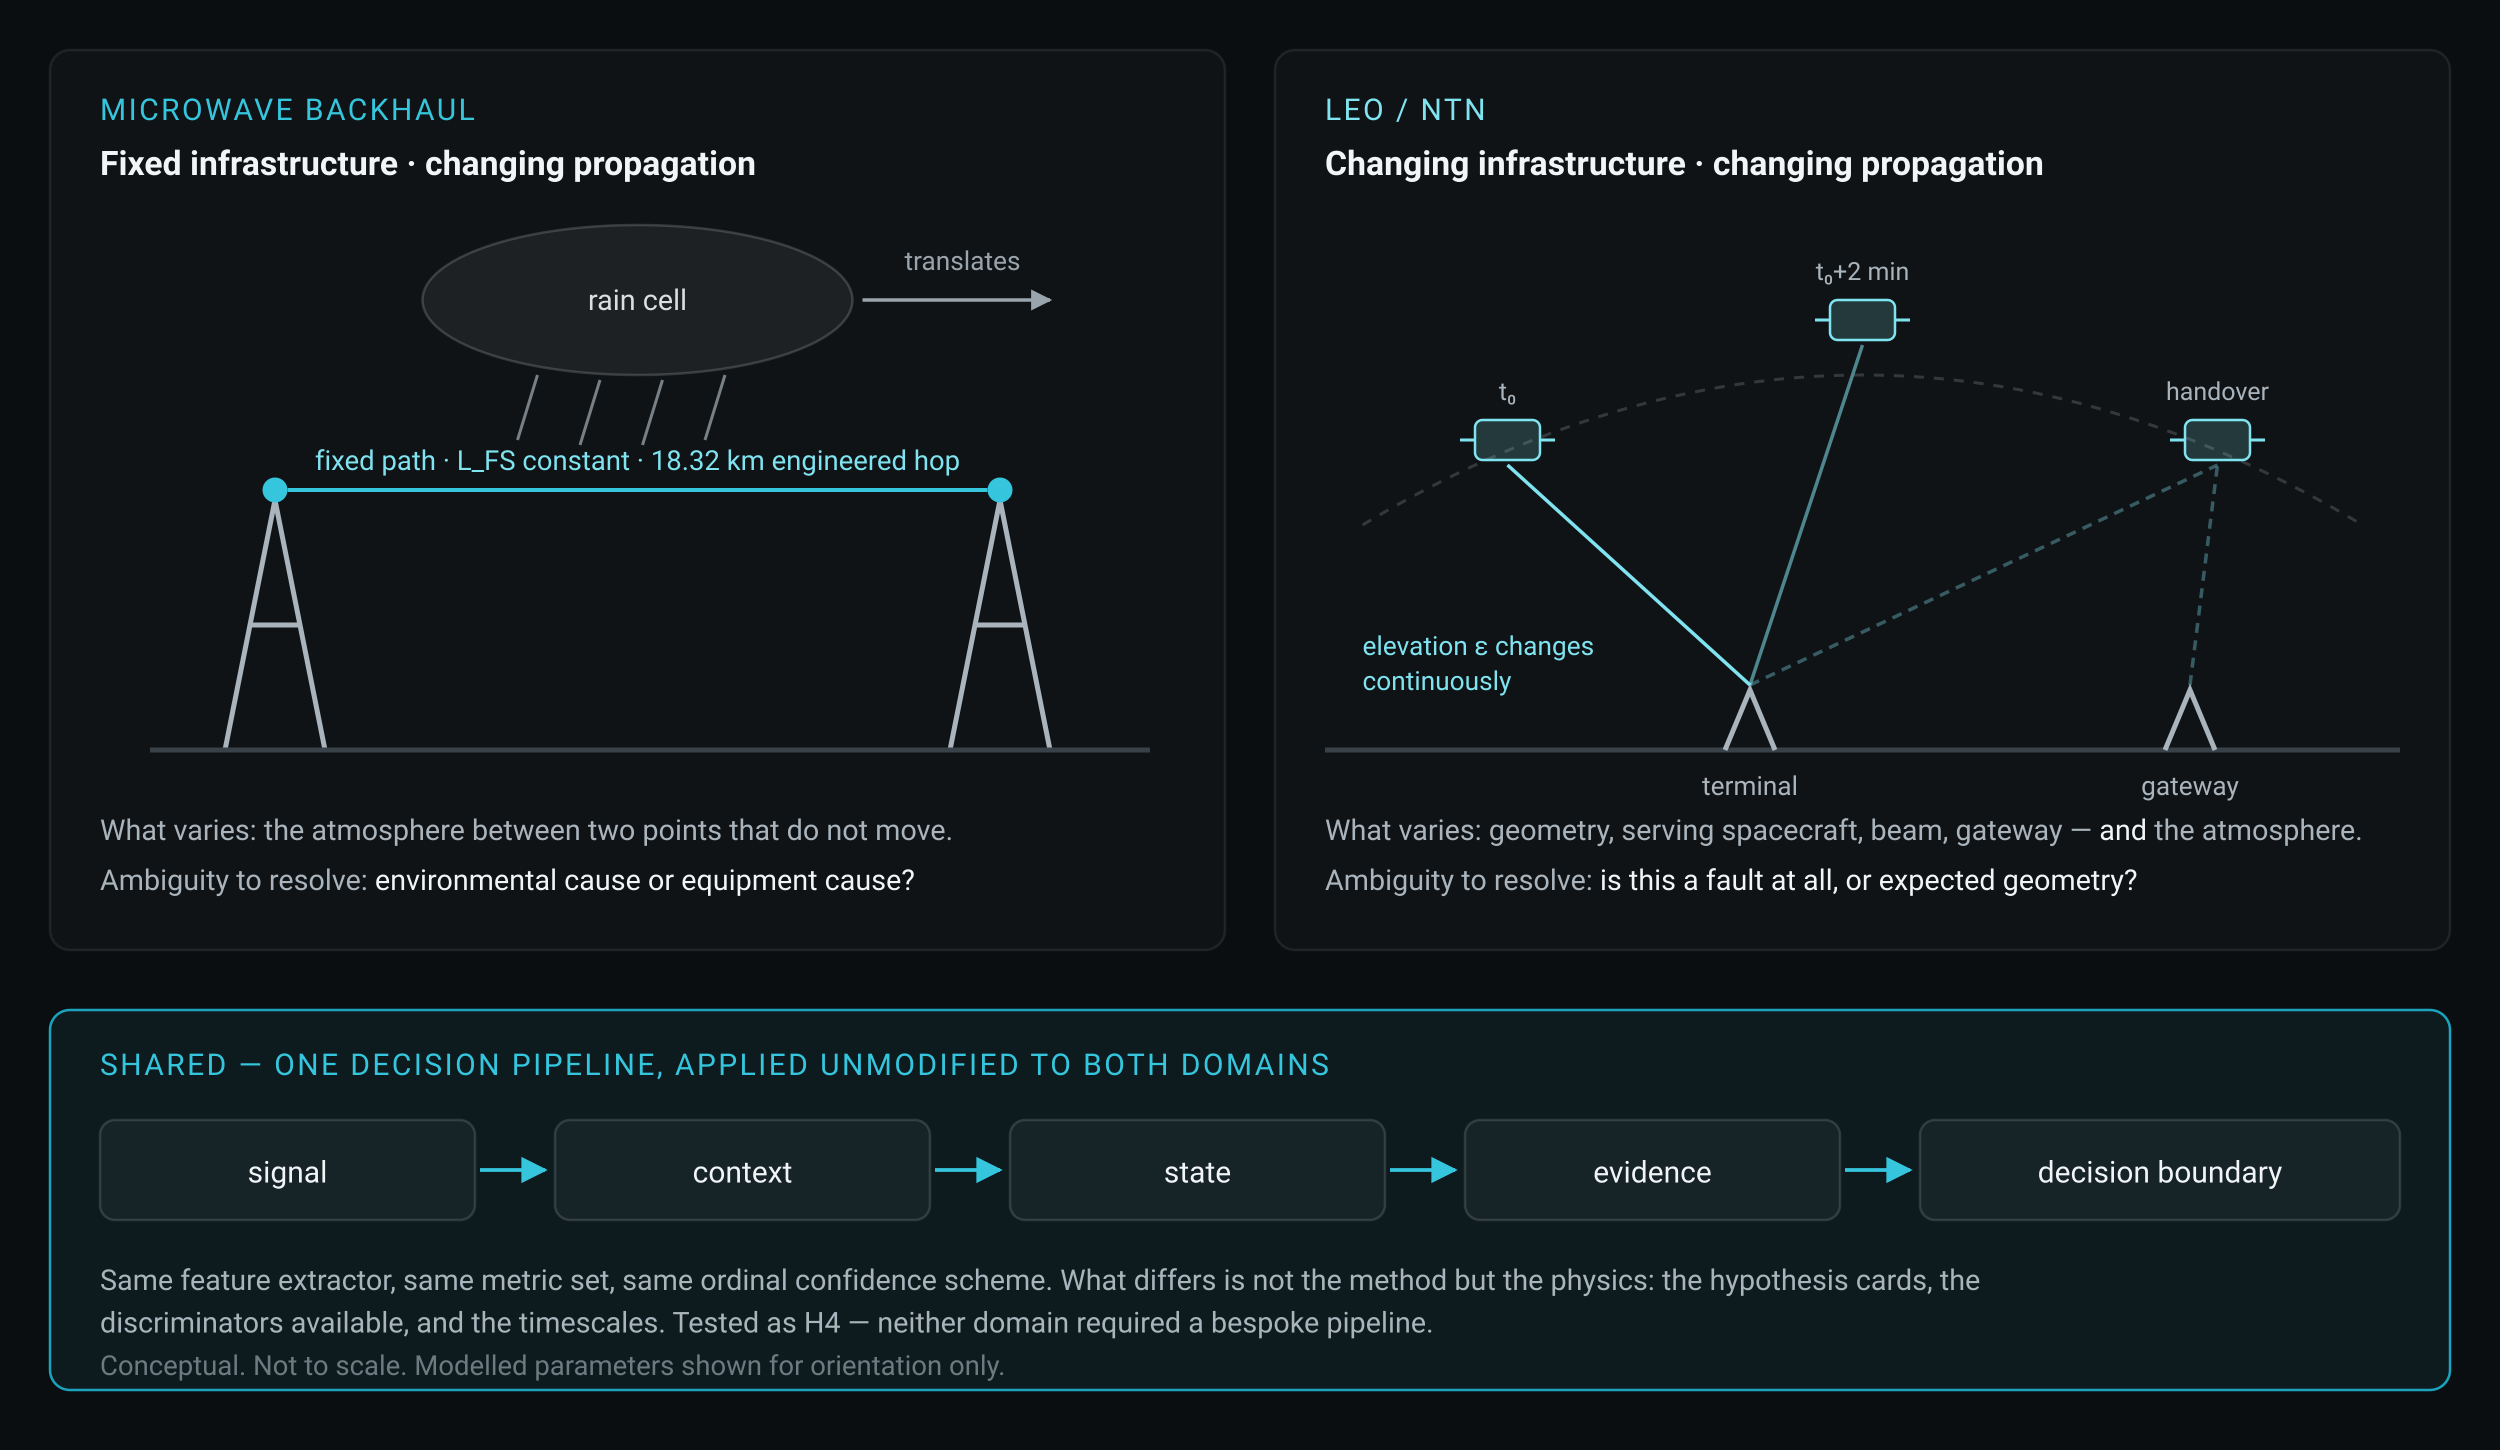
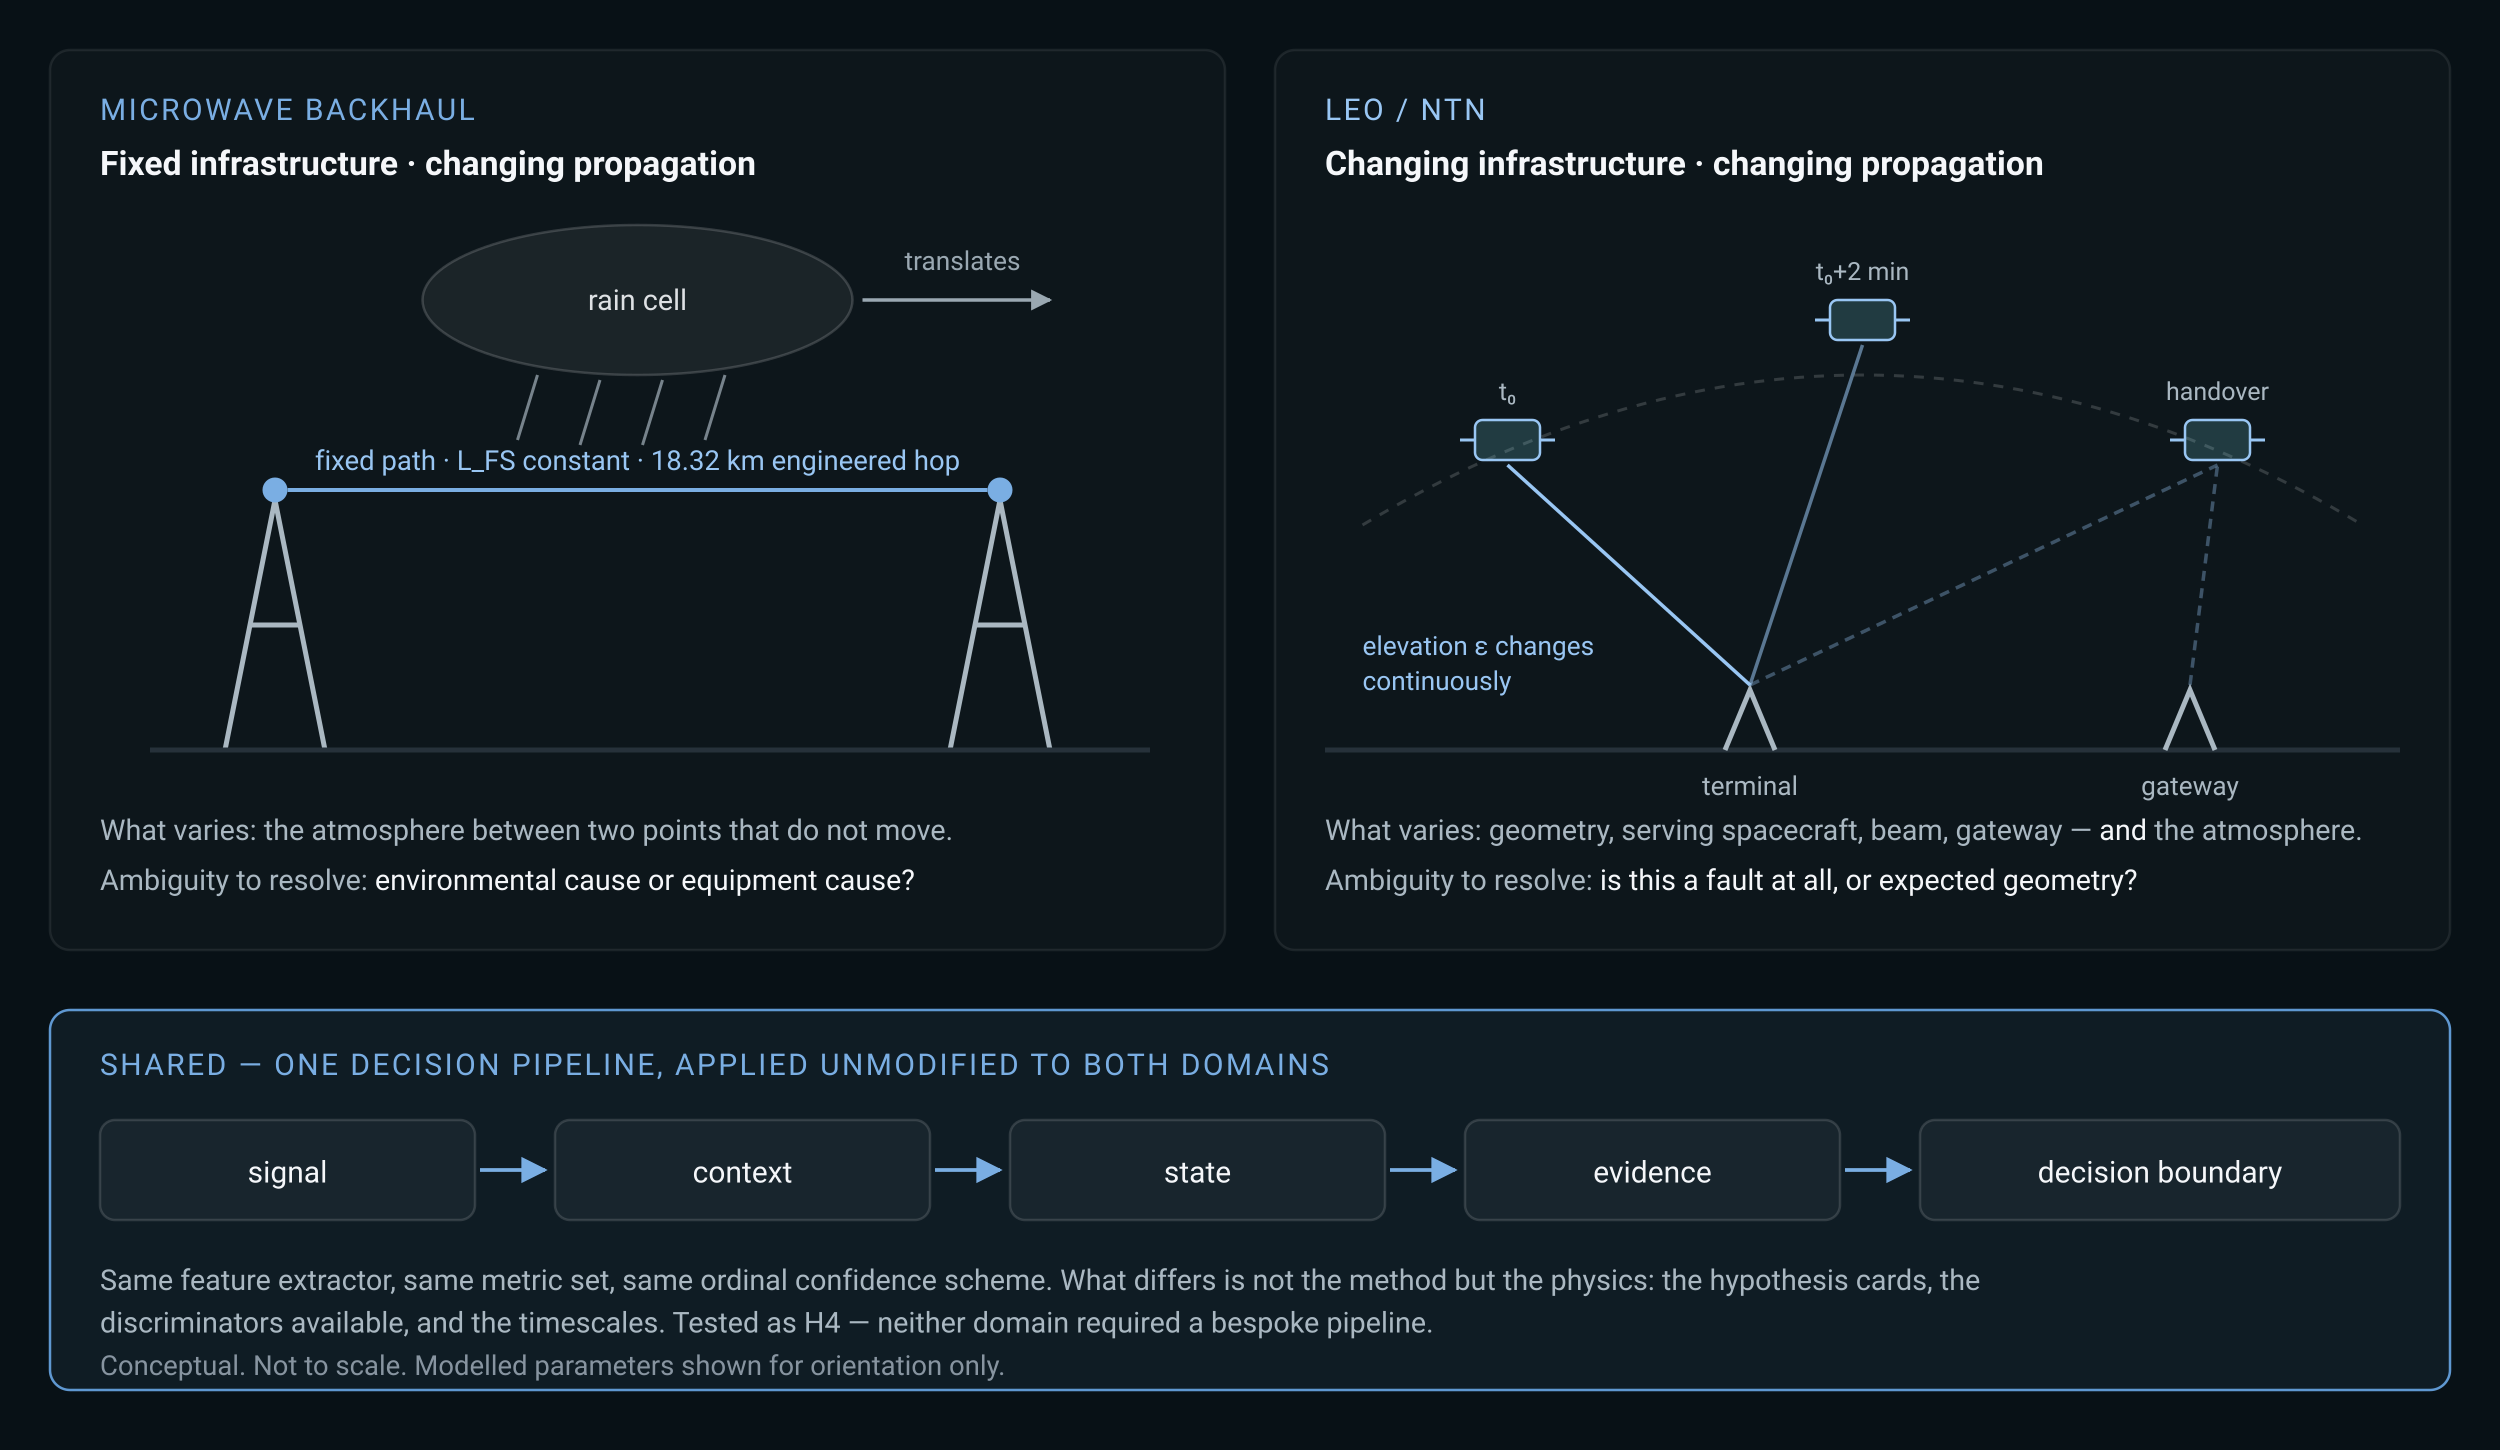
<svg xmlns="http://www.w3.org/2000/svg" viewBox="0 0 1000 580" width="1000" height="580" font-family="ui-sans-serif, -apple-system, 'Segoe UI', Roboto, Helvetica, Arial, sans-serif">
  <defs>
    <marker id="a4" viewBox="0 0 10 10" refX="9" refY="5" markerWidth="7" markerHeight="7" orient="auto-start-reverse">
-       <path d="M0,0 L10,5 L0,10 z" fill="#35c6de" />
+       <path d="M0,0 L10,5 L0,10 z" fill="#7AAEE3" />
    </marker>
    <marker id="a4w" viewBox="0 0 10 10" refX="9" refY="5" markerWidth="6" markerHeight="6" orient="auto-start-reverse">
-       <path d="M0,0 L10,5 L0,10 z" fill="#a9b4bc" />
+       <path d="M0,0 L10,5 L0,10 z" fill="#AAB8C2" />
    </marker>
  </defs>
-   <rect width="1000" height="580" fill="#0b0e10" />
+   <rect width="1000" height="580" fill="#081116" />
  <rect x="20" y="20" width="470" height="360" rx="8" fill="rgba(255,255,255,0.02)" stroke="rgba(255,255,255,0.08)" />
-   <text x="40" y="48" font-size="12" fill="#35c6de" letter-spacing="0.08em">MICROWAVE BACKHAUL</text>
-   <text x="40" y="70" font-size="13.5" fill="#f2f5f7" font-weight="600">Fixed infrastructure · changing propagation</text>
-   <g stroke="#a9b4bc" stroke-width="2" fill="none">
+   <text x="40" y="48" font-size="12" fill="#7AAEE3" letter-spacing="0.08em">MICROWAVE BACKHAUL</text>
+   <text x="40" y="70" font-size="13.5" fill="#F5F7FA" font-weight="600">Fixed infrastructure · changing propagation</text>
+   <g stroke="#AAB8C2" stroke-width="2" fill="none">
    <path d="M90 300 L110 200 L130 300" />
    <path d="M100 250 L120 250" />
    <path d="M380 300 L400 200 L420 300" />
    <path d="M390 250 L410 250" />
  </g>
-   <line x1="60" y1="300" x2="460" y2="300" stroke="#3a4249" stroke-width="2" />
-   <g fill="#35c6de">
+   <line x1="60" y1="300" x2="460" y2="300" stroke="#26313A" stroke-width="2" />
+   <g fill="#7AAEE3">
    <circle cx="110" cy="196" r="5" />
    <circle cx="400" cy="196" r="5" />
  </g>
-   <line x1="115" y1="196" x2="395" y2="196" stroke="#35c6de" stroke-width="1.6" stroke-dasharray="1 0" />
-   <text x="255" y="188" font-size="11" fill="#7fe3f0" text-anchor="middle">fixed path · L_FS constant · 18.32 km engineered hop</text>
+   <line x1="115" y1="196" x2="395" y2="196" stroke="#7AAEE3" stroke-width="1.6" stroke-dasharray="1 0" />
+   <text x="255" y="188" font-size="11" fill="#99C6F3" text-anchor="middle">fixed path · L_FS constant · 18.32 km engineered hop</text>
  <g opacity="0.9">
    <ellipse cx="255" cy="120" rx="86" ry="30" fill="rgba(255,255,255,0.07)" stroke="rgba(255,255,255,0.18)" />
-     <g stroke="#a9b4bc" stroke-width="1.2" opacity="0.75">
+     <g stroke="#AAB8C2" stroke-width="1.2" opacity="0.75">
      <line x1="215" y1="150" x2="207" y2="176" />
      <line x1="240" y1="152" x2="232" y2="178" />
      <line x1="265" y1="152" x2="257" y2="178" />
      <line x1="290" y1="150" x2="282" y2="176" />
    </g>
-     <text x="255" y="124" font-size="11.5" fill="#f2f5f7" text-anchor="middle">rain cell</text>
-     <line x1="345" y1="120" x2="420" y2="120" stroke="#a9b4bc" stroke-width="1.4" marker-end="url(#a4w)" />
-     <text x="385" y="108" font-size="10.5" fill="#a9b4bc" text-anchor="middle">translates</text>
+     <text x="255" y="124" font-size="11.5" fill="#F5F7FA" text-anchor="middle">rain cell</text>
+     <line x1="345" y1="120" x2="420" y2="120" stroke="#AAB8C2" stroke-width="1.4" marker-end="url(#a4w)" />
+     <text x="385" y="108" font-size="10.5" fill="#AAB8C2" text-anchor="middle">translates</text>
  </g>
-   <text x="40" y="336" font-size="11.5" fill="#a9b4bc">What varies: the atmosphere between two points that do not move.</text>
-   <text x="40" y="356" font-size="11.5" fill="#a9b4bc">Ambiguity to resolve: <tspan fill="#f2f5f7">environmental cause or equipment cause?</tspan>
+   <text x="40" y="336" font-size="11.5" fill="#AAB8C2">What varies: the atmosphere between two points that do not move.</text>
+   <text x="40" y="356" font-size="11.5" fill="#AAB8C2">Ambiguity to resolve: <tspan fill="#F5F7FA">environmental cause or equipment cause?</tspan>
  </text>
  <rect x="510" y="20" width="470" height="360" rx="8" fill="rgba(255,255,255,0.02)" stroke="rgba(255,255,255,0.08)" />
-   <text x="530" y="48" font-size="12" fill="#7fe3f0" letter-spacing="0.08em">LEO / NTN</text>
-   <text x="530" y="70" font-size="13.5" fill="#f2f5f7" font-weight="600">Changing infrastructure · changing propagation</text>
+   <text x="530" y="48" font-size="12" fill="#99C6F3" letter-spacing="0.08em">LEO / NTN</text>
+   <text x="530" y="70" font-size="13.5" fill="#F5F7FA" font-weight="600">Changing infrastructure · changing propagation</text>
  <path d="M545 210 Q 745 90 945 210" fill="none" stroke="rgba(255,255,255,0.16)" stroke-width="1.2" stroke-dasharray="4 4" />
  <g>
-     <g fill="rgba(127,227,240,0.18)" stroke="#7fe3f0">
+     <g fill="rgba(127,227,240,0.18)" stroke="#99C6F3">
      <rect x="590" y="168" width="26" height="16" rx="3" />
      <rect x="732" y="120" width="26" height="16" rx="3" />
      <rect x="874" y="168" width="26" height="16" rx="3" />
    </g>
-     <g stroke="#7fe3f0" stroke-width="1.2">
+     <g stroke="#99C6F3" stroke-width="1.2">
      <line x1="584" y1="176" x2="590" y2="176" />
      <line x1="616" y1="176" x2="622" y2="176" />
      <line x1="726" y1="128" x2="732" y2="128" />
      <line x1="758" y1="128" x2="764" y2="128" />
      <line x1="868" y1="176" x2="874" y2="176" />
      <line x1="900" y1="176" x2="906" y2="176" />
    </g>
  </g>
-   <text x="603" y="160" font-size="10" fill="#a9b4bc" text-anchor="middle">t₀</text>
-   <text x="745" y="112" font-size="10" fill="#a9b4bc" text-anchor="middle">t₀+2 min</text>
-   <text x="887" y="160" font-size="10" fill="#a9b4bc" text-anchor="middle">handover</text>
-   <line x1="530" y1="300" x2="960" y2="300" stroke="#3a4249" stroke-width="2" />
-   <g stroke="#a9b4bc" stroke-width="2" fill="none">
+   <text x="603" y="160" font-size="10" fill="#AAB8C2" text-anchor="middle">t₀</text>
+   <text x="745" y="112" font-size="10" fill="#AAB8C2" text-anchor="middle">t₀+2 min</text>
+   <text x="887" y="160" font-size="10" fill="#AAB8C2" text-anchor="middle">handover</text>
+   <line x1="530" y1="300" x2="960" y2="300" stroke="#26313A" stroke-width="2" />
+   <g stroke="#AAB8C2" stroke-width="2" fill="none">
    <path d="M690 300 L700 276 L710 300" />
    <path d="M866 300 L876 276 L886 300" />
  </g>
-   <text x="700" y="318" font-size="10.5" fill="#a9b4bc" text-anchor="middle">terminal</text>
-   <text x="876" y="318" font-size="10.5" fill="#a9b4bc" text-anchor="middle">gateway</text>
-   <g stroke="#7fe3f0" stroke-width="1.4">
+   <text x="700" y="318" font-size="10.5" fill="#AAB8C2" text-anchor="middle">terminal</text>
+   <text x="876" y="318" font-size="10.5" fill="#AAB8C2" text-anchor="middle">gateway</text>
+   <g stroke="#99C6F3" stroke-width="1.4">
    <line x1="700" y1="274" x2="603" y2="186" />
    <line x1="700" y1="274" x2="745" y2="138" stroke-opacity="0.55" />
    <line x1="700" y1="274" x2="887" y2="186" stroke-opacity="0.35" stroke-dasharray="4 3" />
    <line x1="876" y1="274" x2="887" y2="186" stroke-opacity="0.35" stroke-dasharray="4 3" />
  </g>
-   <text x="545" y="262" font-size="10.5" fill="#7fe3f0">elevation ε changes</text>
-   <text x="545" y="276" font-size="10.5" fill="#7fe3f0">continuously</text>
-   <text x="530" y="336" font-size="11.5" fill="#a9b4bc">What varies: geometry, serving spacecraft, beam, gateway — <tspan fill="#f2f5f7">and</tspan> the atmosphere.</text>
-   <text x="530" y="356" font-size="11.5" fill="#a9b4bc">Ambiguity to resolve: <tspan fill="#f2f5f7">is this a fault at all, or expected geometry?</tspan>
+   <text x="545" y="262" font-size="10.5" fill="#99C6F3">elevation ε changes</text>
+   <text x="545" y="276" font-size="10.5" fill="#99C6F3">continuously</text>
+   <text x="530" y="336" font-size="11.5" fill="#AAB8C2">What varies: geometry, serving spacecraft, beam, gateway — <tspan fill="#F5F7FA">and</tspan> the atmosphere.</text>
+   <text x="530" y="356" font-size="11.5" fill="#AAB8C2">Ambiguity to resolve: <tspan fill="#F5F7FA">is this a fault at all, or expected geometry?</tspan>
  </text>
-   <rect x="20" y="404" width="960" height="152" rx="8" fill="rgba(53,198,222,0.07)" stroke="#1ba3bd" />
-   <text x="40" y="430" font-size="12" fill="#35c6de" letter-spacing="0.08em">SHARED — ONE DECISION PIPELINE, APPLIED UNMODIFIED TO BOTH DOMAINS</text>
+   <rect x="20" y="404" width="960" height="152" rx="8" fill="rgba(122,174,227,0.07)" stroke="#5F98D1" />
+   <text x="40" y="430" font-size="12" fill="#7AAEE3" letter-spacing="0.08em">SHARED — ONE DECISION PIPELINE, APPLIED UNMODIFIED TO BOTH DOMAINS</text>
  <g>
    <g fill="rgba(255,255,255,0.04)" stroke="rgba(255,255,255,0.14)">
      <rect x="40" y="448" width="150" height="40" rx="6" />
      <rect x="222" y="448" width="150" height="40" rx="6" />
      <rect x="404" y="448" width="150" height="40" rx="6" />
      <rect x="586" y="448" width="150" height="40" rx="6" />
      <rect x="768" y="448" width="192" height="40" rx="6" />
    </g>
-     <g font-size="12" fill="#f2f5f7" text-anchor="middle">
+     <g font-size="12" fill="#F5F7FA" text-anchor="middle">
      <text x="115" y="473">signal</text>
      <text x="297" y="473">context</text>
      <text x="479" y="473">state</text>
      <text x="661" y="473">evidence</text>
      <text x="864" y="473">decision boundary</text>
    </g>
-     <g stroke="#35c6de" stroke-width="1.5" marker-end="url(#a4)">
+     <g stroke="#7AAEE3" stroke-width="1.5" marker-end="url(#a4)">
      <line x1="192" y1="468" x2="218" y2="468" />
      <line x1="374" y1="468" x2="400" y2="468" />
      <line x1="556" y1="468" x2="582" y2="468" />
      <line x1="738" y1="468" x2="764" y2="468" />
    </g>
  </g>
-   <text x="40" y="516" font-size="11.5" fill="#a9b4bc">Same feature extractor, same metric set, same ordinal confidence scheme. What differs is not the method but the physics: the hypothesis cards, the</text>
-   <text x="40" y="533" font-size="11.5" fill="#a9b4bc">discriminators available, and the timescales. Tested as H4 — neither domain required a bespoke pipeline.</text>
-   <text x="40" y="550" font-size="11" fill="#6e7a82">Conceptual. Not to scale. Modelled parameters shown for orientation only.</text>
+   <text x="40" y="516" font-size="11.5" fill="#AAB8C2">Same feature extractor, same metric set, same ordinal confidence scheme. What differs is not the method but the physics: the hypothesis cards, the</text>
+   <text x="40" y="533" font-size="11.5" fill="#AAB8C2">discriminators available, and the timescales. Tested as H4 — neither domain required a bespoke pipeline.</text>
+   <text x="40" y="550" font-size="11" fill="#8794A0">Conceptual. Not to scale. Modelled parameters shown for orientation only.</text>
</svg>
